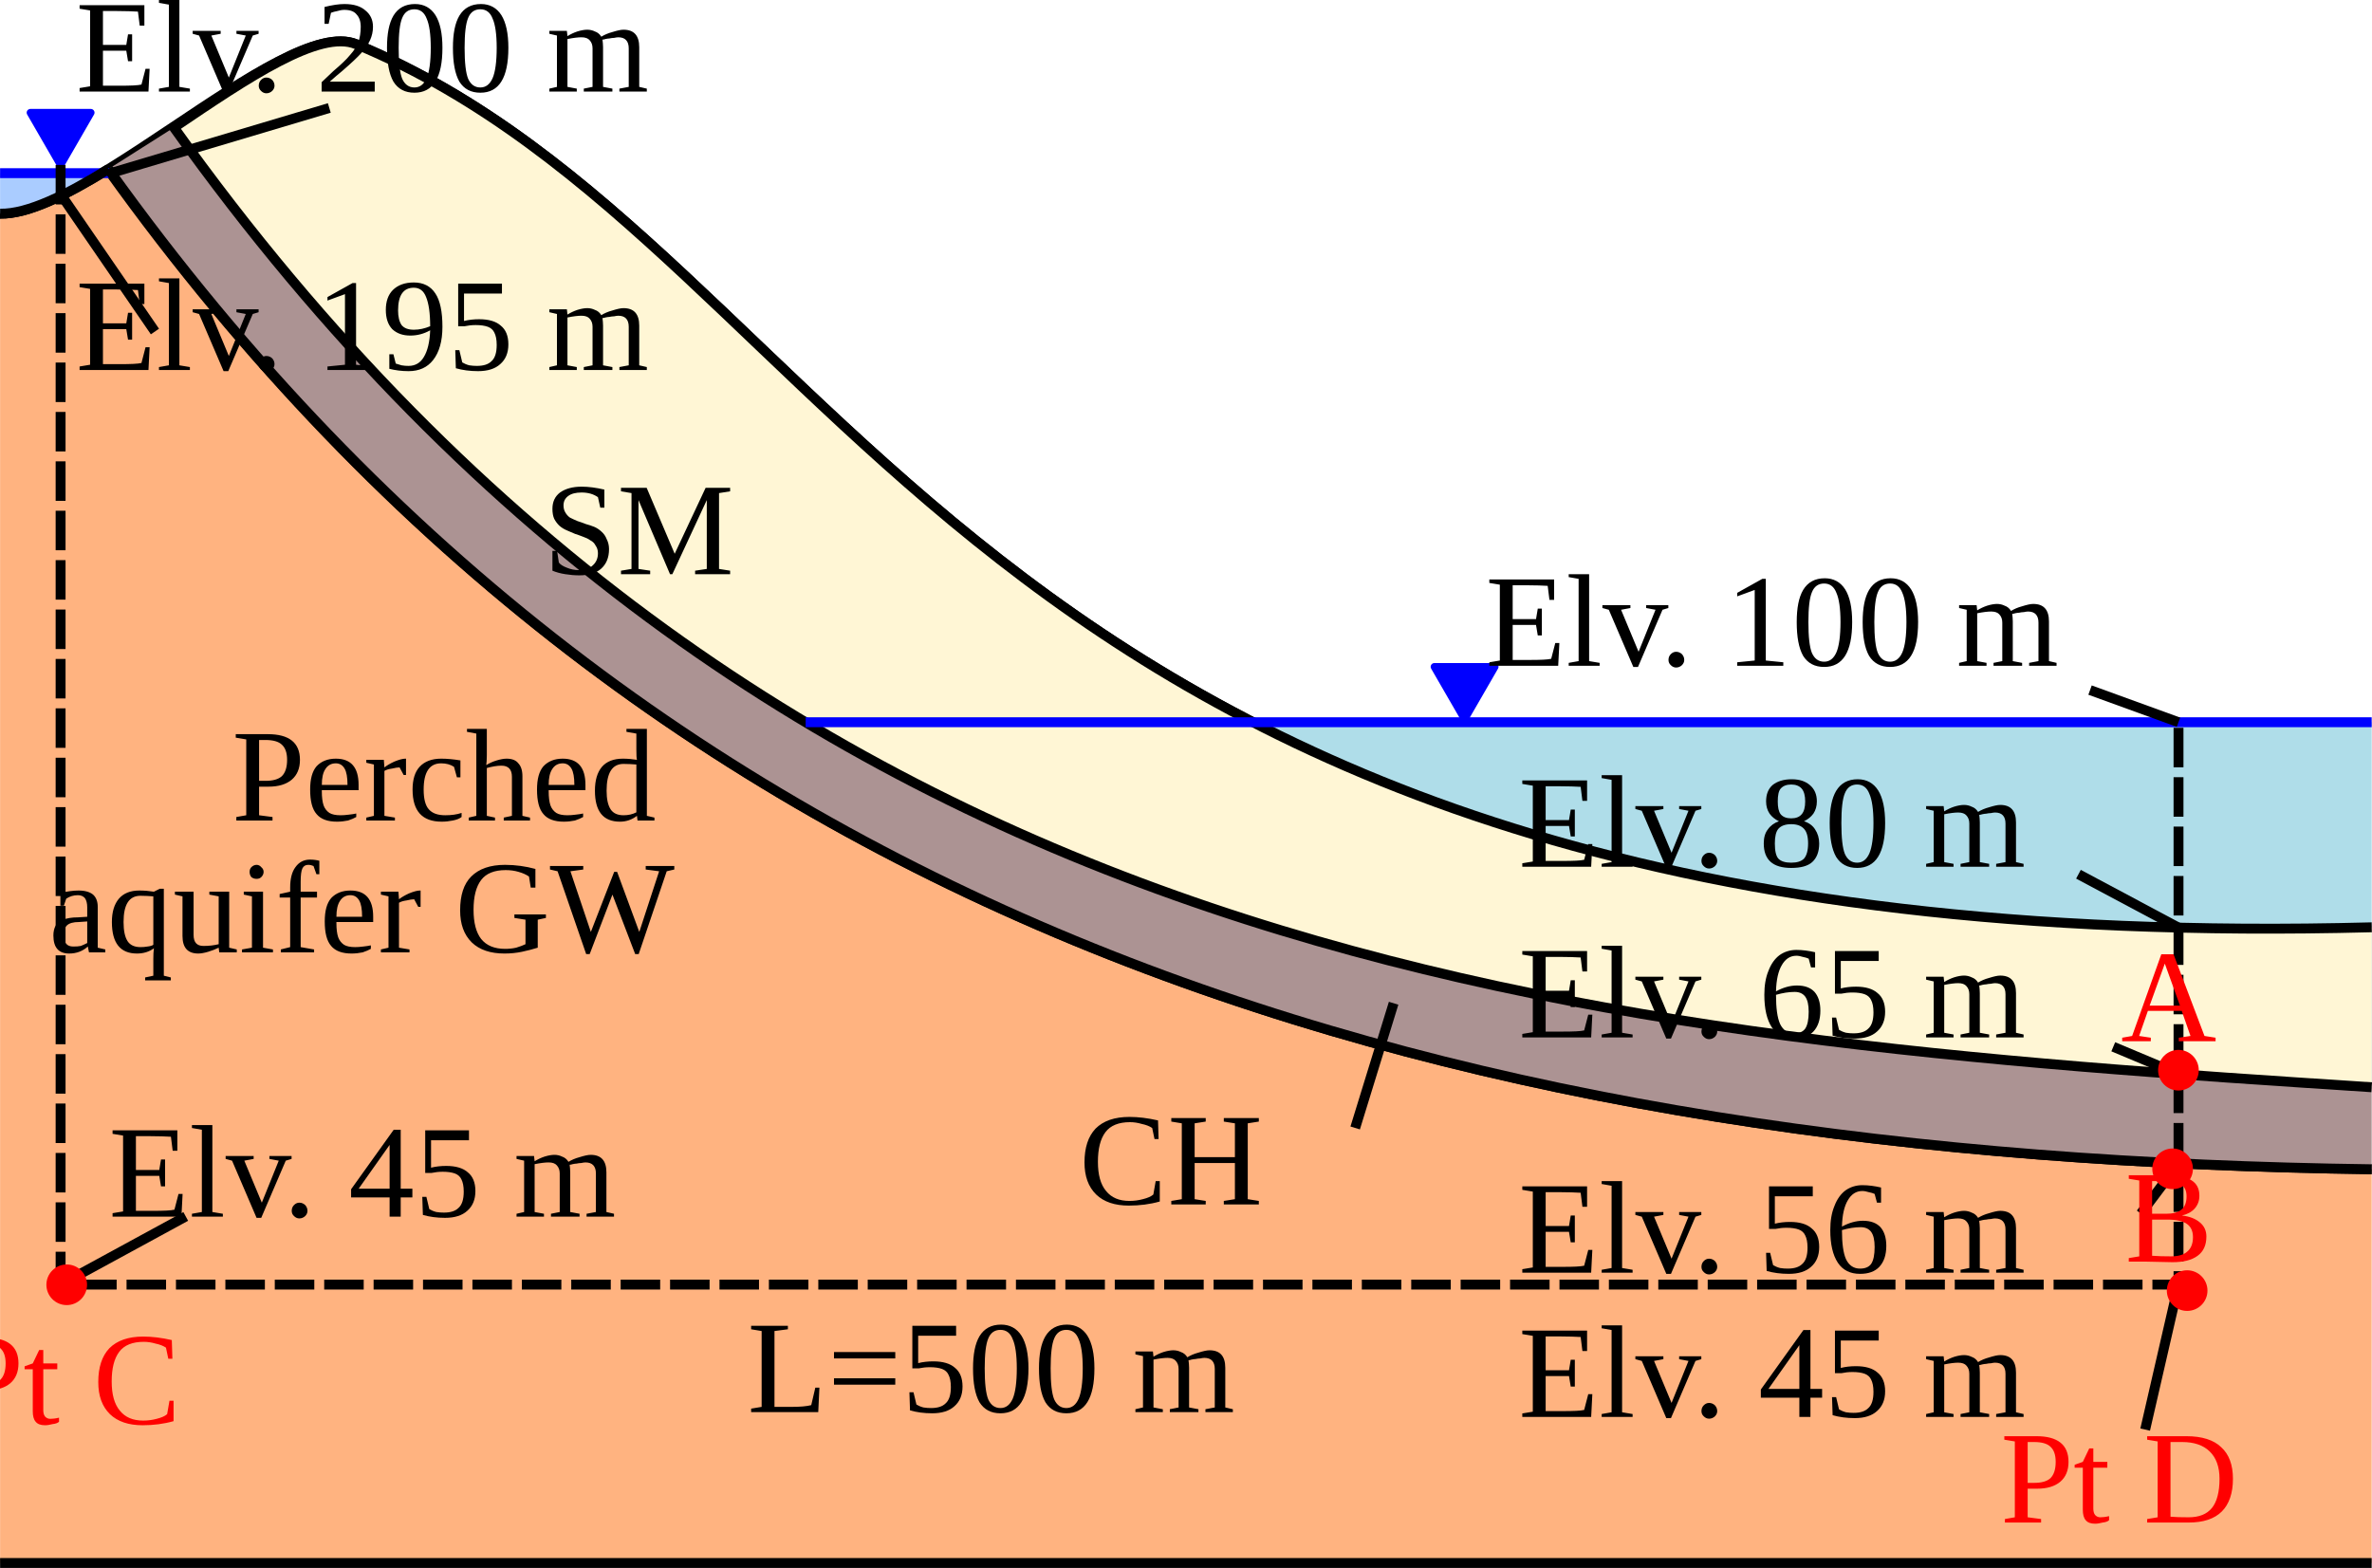
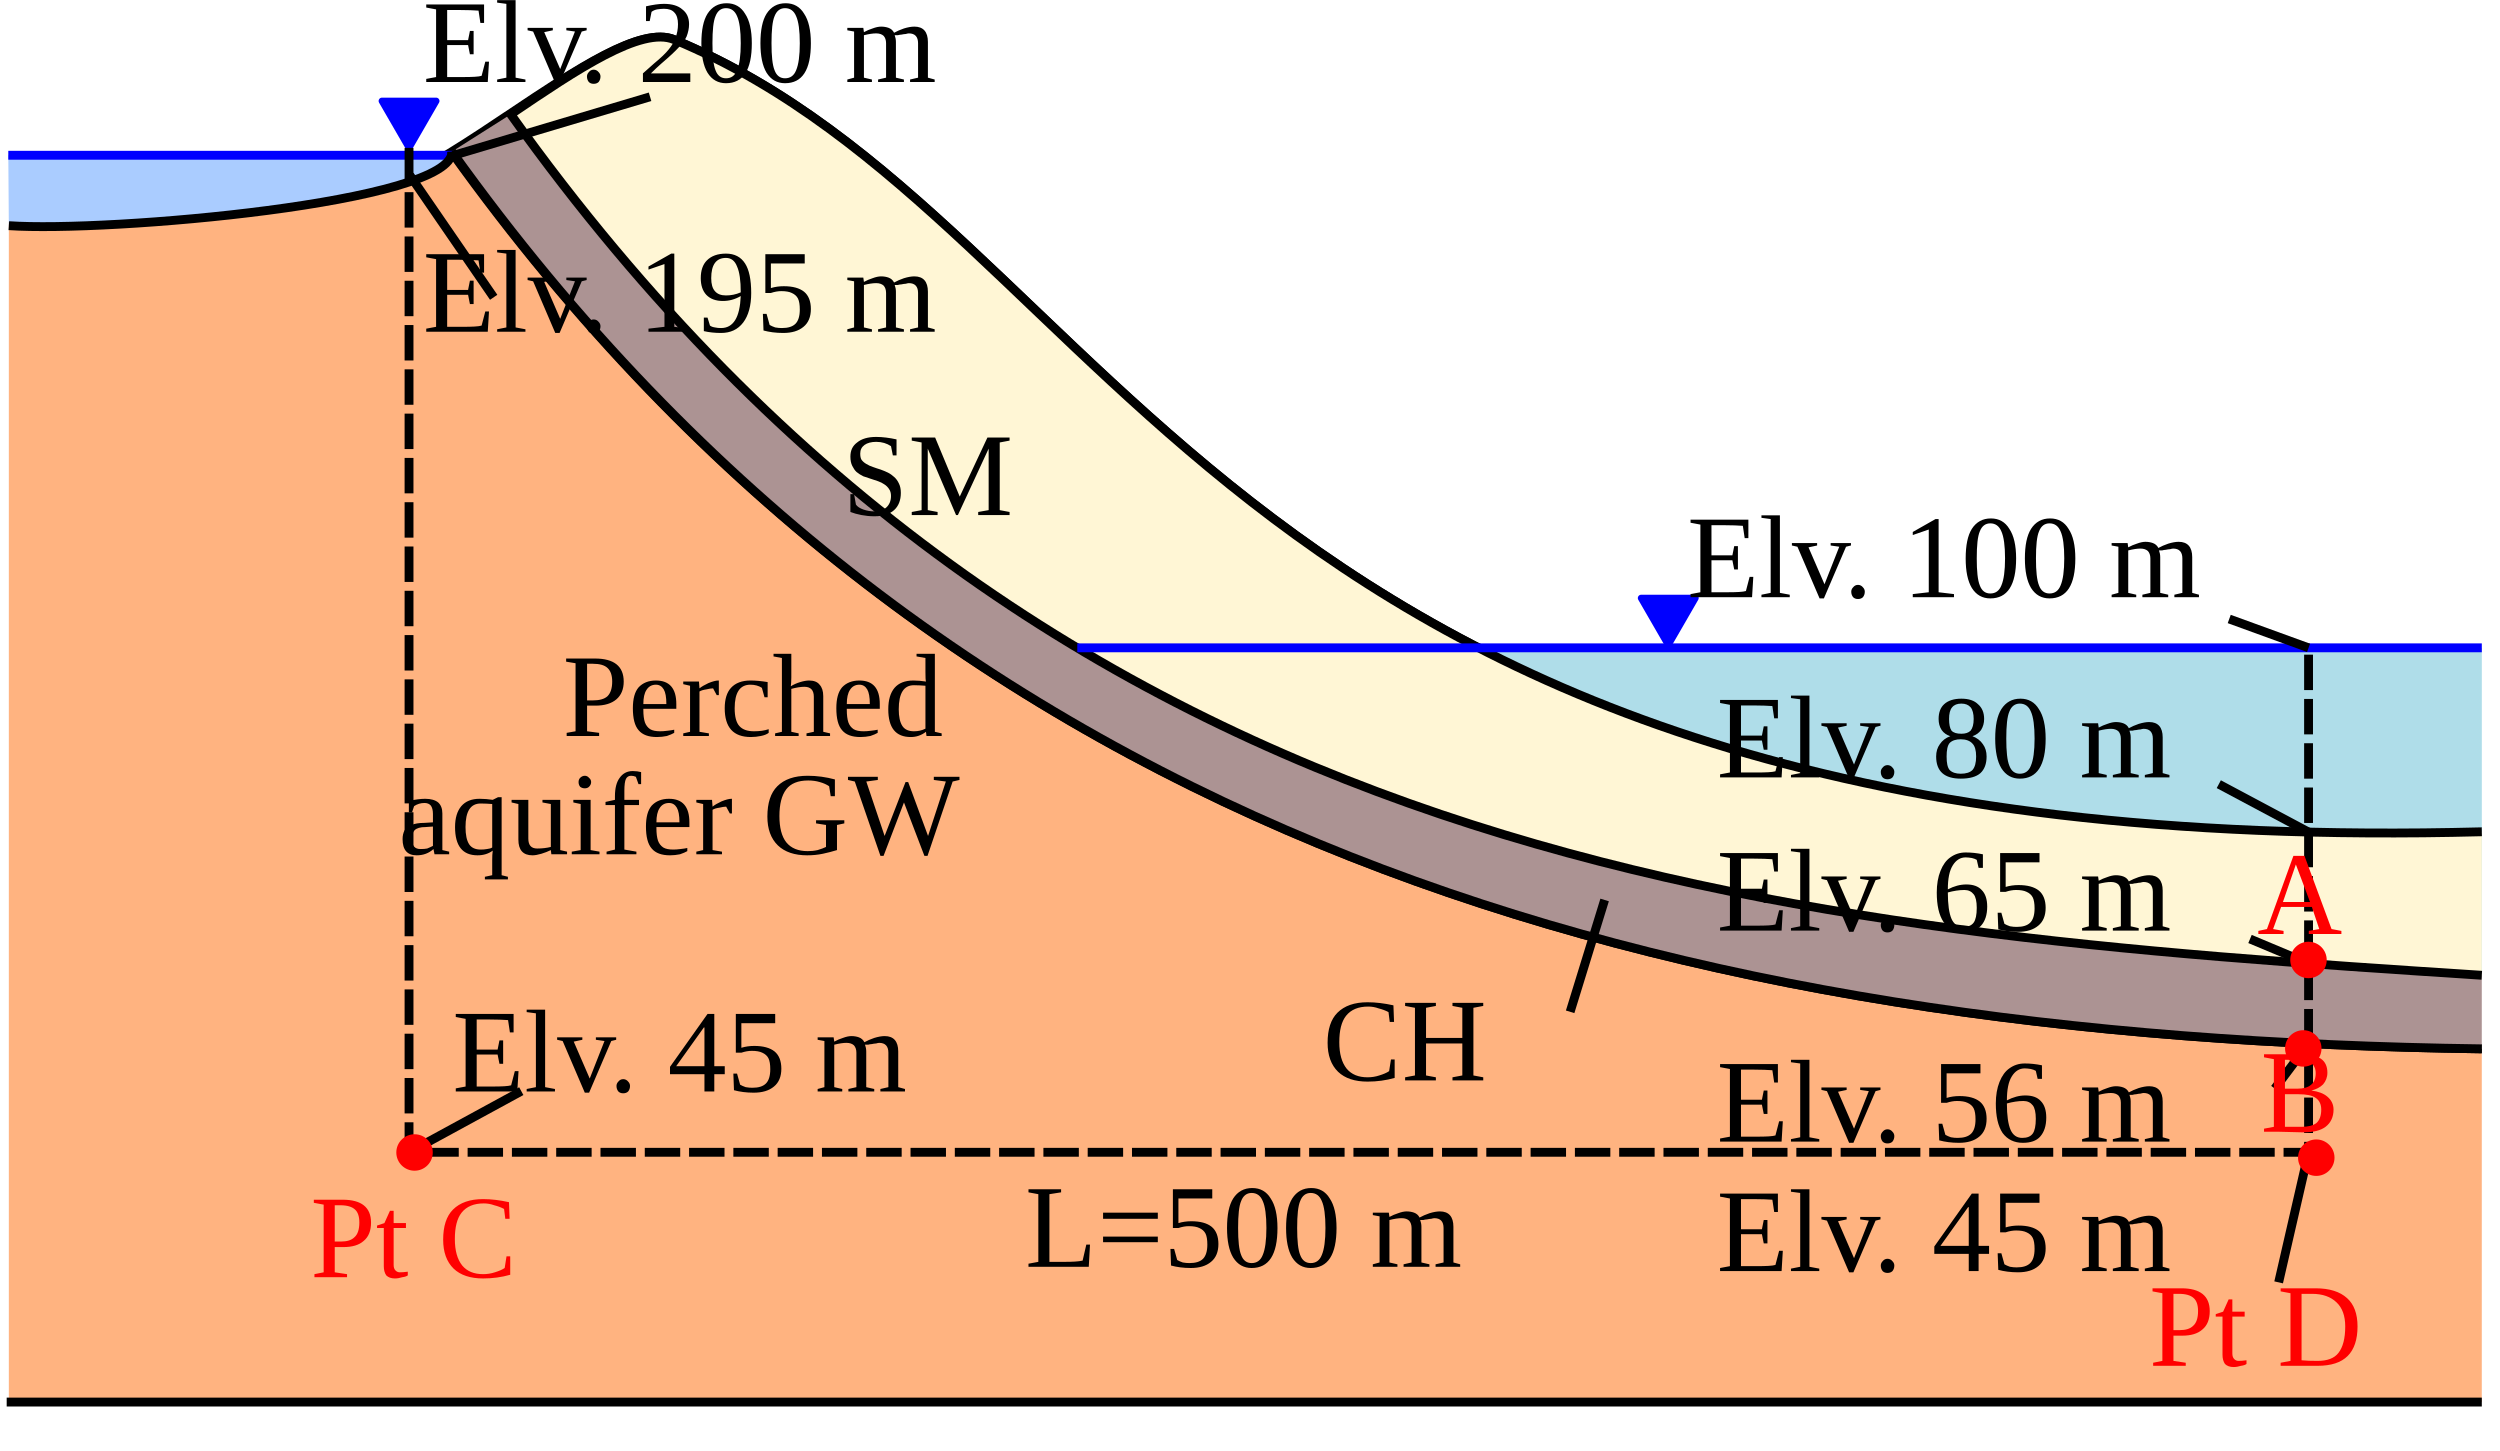
- <svg xmlns="http://www.w3.org/2000/svg" width="2.5in" height="1.653in" viewBox="0 0 63.511 41.989" version="1.1" id="svg5">
+ <svg xmlns="http://www.w3.org/2000/svg" width="2.5in" height="1.45in" viewBox="0 0 63.5 36.83" version="1.1" id="svg5">
  <defs id="defs2">
    </defs>
  <g id="layer1" transform="translate(0.00242785,-6.995844)">
-     <path d="M 0,12.716 C 0.75,12.73 1.789,12.208 2.902,11.521 17.73,32.249 39.385,37.986 63.5,38.308 L 63.5,48.853 H 0 Z" id="path6334" style="fill:#ffb380" />
-     <path style="fill:none;stroke:#000000;stroke-width:0.265px;stroke-linecap:butt;stroke-linejoin:miter;stroke-opacity:1" d="M 0,48.853 H 63.5" id="path988" />
-     <path style="fill:none;stroke:#000000;stroke-width:0.265px;stroke-linecap:butt;stroke-linejoin:miter;stroke-opacity:1" d="M 2.884,11.528 C 17.729,32.248 39.384,37.986 63.5,38.308" id="path1070" />
-     <path style="fill:none;stroke:#000000;stroke-width:0.265px;stroke-linecap:butt;stroke-linejoin:miter;stroke-opacity:1" d="m 0,12.716 c 0.75,0.014 1.789,-0.508 2.918,-1.205 0.559,-0.345 1.141,-0.734 1.721,-1.121 C 6.605,9.075 8.55,7.768 9.535,8.178 22.991,13.778 25.775,32.819 63.5,31.828" id="path1072" />
-     <path d="M 2.902,11.521 C 17.73,32.249 39.385,37.986 63.5,38.308 L 63.5,36.112 C 42.778,34.768 20.914,33.19 4.655,10.409 Z" id="path6571" style="fill:#ac9393" />
-     <path d="M 2.958,11.631 H 0 v 1.085 c 0.75,0.014 1.789,-0.508 2.902,-1.195 z" id="path18791" style="fill:#aaccff" />
-     <path style="fill:none;stroke:#0000ff;stroke-width:0.265px;stroke-linecap:butt;stroke-linejoin:miter;stroke-opacity:1" d="M 2.958,11.631 H 0" id="path3681" />
-     <path id="path4507" style="fill:none;stroke:#000000;stroke-width:1px;stroke-linecap:butt;stroke-linejoin:miter;stroke-opacity:1" d="m 10.901,43.572 c 0.002,0.003 0.004,0.005 0.006,0.008" transform="scale(0.2645833)" />
-     <path d="m 21.57,26.336 h 41.93 v 9.776 C 45.806,35.494 31.398,32.542 21.57,26.336 Z" id="path19065" style="fill:#afdde9" />
-     <path id="path5658" style="fill:#fff6d5;stroke:#000000;stroke-width:0.265px;stroke-linecap:butt;stroke-linejoin:miter;stroke-opacity:1" d="M 63.5,31.828 C 25.775,32.819 22.991,13.778 9.535,8.178 8.55,7.768 6.614,9.085 4.655,10.409 20.923,33.199 42.778,34.768 63.5,36.112" />
-     <path style="fill:none;stroke:#0000ff;stroke-width:0.265px;stroke-linecap:butt;stroke-linejoin:miter;stroke-opacity:1" d="M 21.57,26.336 H 63.5" id="path1074" />
-     <path style="fill:none;stroke:#000000;stroke-width:0.265px;stroke-linecap:butt;stroke-linejoin:miter;stroke-opacity:1" d="M 2.902,11.521 C 17.73,32.249 39.385,37.986 63.5,38.308" id="path6549" />
-     <path style="fill:none;stroke:#000000;stroke-width:0.265px;stroke-linecap:butt;stroke-linejoin:miter;stroke-opacity:1" d="m 0,12.716 c 0.75,0.014 1.789,-0.508 2.902,-1.195" id="path5445" />
-     <text xml:space="preserve" style="font-size:3.528px;line-height:1;font-family:'Times New Roman';-inkscape-font-specification:'Times New Roman, ';text-align:center;text-anchor:middle;white-space:pre;inline-size:18.343;stroke-width:0.265" x="16.077" y="48.076" id="text7919" transform="translate(-4.194038,-19.10617)">
-       <tspan x="16.077" y="48.076" id="tspan45841">Perched<tspan y="48.076" id="tspan45843"> </tspan>
+     <path d="M 0.222,12.631 C 8.645,12.465 10.531,11.431 11.478,10.846 24.094,28.481 42.518,33.362 63.035,33.637 l 10e-7,8.971 H 0.222 Z" id="path6334" style="fill:#ffb380;stroke-width:0.851" />
+     <path style="fill:none;stroke:#000000;stroke-width:0.265px;stroke-linecap:butt;stroke-linejoin:miter;stroke-opacity:1" d="m -10.392,48.853 73.892,0" id="path988" transform="matrix(0.8508066,0,0,0.8508066,9.009052,1.043734)" />
+     <path style="fill:none;stroke:#000000;stroke-width:0.225px;stroke-linecap:butt;stroke-linejoin:miter;stroke-opacity:1" d="M 11.463,10.852 C 24.093,28.481 42.517,33.362 63.035,33.637" id="path1070" />
+     <path style="fill:none;stroke:#000000;stroke-width:0.225px;stroke-linecap:butt;stroke-linejoin:miter;stroke-opacity:1" d="m 9.009,11.863 c 0.638,0.012 1.522,-0.432 2.482,-1.025 0.476,-0.294 0.971,-0.624 1.464,-0.954 C 14.629,8.765 16.284,7.653 17.122,8.002 28.57,12.766 30.938,28.966 63.035,28.123" id="path1072" />
+     <path d="m 11.478,10.846 c 12.616,17.635 31.04,22.517 51.557,22.791 l 10e-7,-1.869 C 45.405,30.624 26.803,29.282 12.97,9.9 Z" id="path6571" style="fill:#ac9393;stroke-width:0.851" />
+     <path d="M 2.958,11.631 H -10.344 l 0.016,2.102 c 2.932,0.204 13.269,-0.681 13.23,-2.212 z" id="path18791" style="fill:#aaccff" transform="matrix(0.8508066,0,0,0.8508066,9.009052,1.043734)" />
+     <path style="fill:none;stroke:#0000ff;stroke-width:0.265px;stroke-linecap:butt;stroke-linejoin:miter;stroke-opacity:1" d="m 2.958,11.631 -13.302,0" id="path3681" transform="matrix(0.8508066,0,0,0.8508066,9.009052,1.043734)" />
+     <path id="path4507" style="fill:none;stroke:#000000;stroke-width:0.225px;stroke-linecap:butt;stroke-linejoin:miter;stroke-opacity:1" d="m 11.463,10.852 c 4.28e-4,6.08e-4 8.55e-4,0.001 0.001,0.002" />
+     <path d="m 27.361,23.451 h 35.675 v 8.317 C 47.981,31.242 35.723,28.731 27.361,23.451 Z" id="path19065" style="fill:#afdde9;stroke-width:0.851" />
+     <path id="path5658" style="fill:#fff6d5;stroke:#000000;stroke-width:0.225px;stroke-linecap:butt;stroke-linejoin:miter;stroke-opacity:1" d="M 63.035,28.123 C 30.938,28.966 28.57,12.766 17.122,8.002 16.284,7.653 14.636,8.773 12.97,9.9 26.81,29.29 45.405,30.624 63.035,31.768" />
+     <path style="fill:none;stroke:#0000ff;stroke-width:0.265px;stroke-linecap:butt;stroke-linejoin:miter;stroke-opacity:1" d="M 21.57,26.336 H 63.5" id="path1074" transform="matrix(0.8508066,0,0,0.8508066,9.009052,1.043734)" />
+     <path style="fill:none;stroke:#000000;stroke-width:0.265px;stroke-linecap:butt;stroke-linejoin:miter;stroke-opacity:1" d="M 2.902,11.521 C 17.73,32.249 39.385,37.986 63.5,38.308" id="path6549" transform="matrix(0.8508066,0,0,0.8508066,9.009052,1.043734)" />
+     <path style="fill:none;stroke:#000000;stroke-width:0.265px;stroke-linecap:butt;stroke-linejoin:miter;stroke-opacity:1" d="M -10.328,13.733 C -7.396,13.936 2.941,13.051 2.902,11.521" id="path5445" transform="matrix(0.8508066,0,0,0.8508066,9.009052,1.043734)" />
+     <text xml:space="preserve" style="font-size:3.528px;line-height:1;font-family:'Times New Roman';-inkscape-font-specification:'Times New Roman, ';text-align:center;text-anchor:middle;white-space:pre;inline-size:18.343;display:inline;stroke-width:0.265" x="16.077" y="48.076" id="text7919" transform="matrix(0.8508066,0,0,0.8508066,5.440737,-15.21192)">
+       <tspan x="16.077" y="48.076" id="tspan1">Perched<tspan y="48.076" id="tspan2"> </tspan>
      </tspan>
-       <tspan x="16.077" y="51.604" id="tspan45845">aquifer GW</tspan>
+       <tspan x="16.077" y="51.604" id="tspan3">aquifer GW</tspan>
    </text>
-     <text xml:space="preserve" style="font-size:3.528px;line-height:1;font-family:'Times New Roman';-inkscape-font-specification:'Times New Roman, ';text-align:center;text-anchor:middle;stroke-width:0.265" x="19.31" y="22.373" id="text13881">
-       <tspan id="tspan13879" style="stroke-width:0.265" x="19.31" y="22.373">SM</tspan>
+     <text xml:space="preserve" style="font-size:3.001px;line-height:1;font-family:'Times New Roman';-inkscape-font-specification:'Times New Roman, ';text-align:center;text-anchor:middle;stroke-width:0.225" x="25.438" y="20.079" id="text13881">
+       <tspan id="tspan13879" style="stroke-width:0.225" x="25.438" y="20.079">SM</tspan>
    </text>
-     <text xml:space="preserve" style="font-size:3.528px;line-height:1;font-family:'Times New Roman';-inkscape-font-specification:'Times New Roman, ';text-align:center;text-anchor:middle;stroke-width:0.265" x="33.55" y="39.249" id="text18357">
-       <tspan id="tspan18355" style="stroke-width:0.265" x="33.55" y="39.249">CH</tspan>
+     <text xml:space="preserve" style="font-size:3.001px;line-height:1;font-family:'Times New Roman';-inkscape-font-specification:'Times New Roman, ';text-align:center;text-anchor:middle;stroke-width:0.225" x="37.554" y="34.437" id="text18357">
+       <tspan id="tspan18355" style="stroke-width:0.225" x="37.554" y="34.437">CH</tspan>
    </text>
-     <path style="fill:none;stroke:#000000;stroke-width:0.265px;stroke-linecap:butt;stroke-linejoin:miter;stroke-opacity:1" d="m 36.283,37.202 1.029,-3.34" id="path18646" />
-     <path style="fill:#0000ff;stroke:#0000ff;stroke-width:0.756;stroke-linecap:round;stroke-linejoin:round;paint-order:fill markers stroke" id="path19234" d="m 137.618,80.537 -3.056,-5.293 6.112,0 z" transform="matrix(0.2645833,0,0,0.2645833,2.800875,4.942721)" />
-     <path style="fill:#0000ff;stroke:#0000ff;stroke-width:0.756;stroke-linecap:round;stroke-linejoin:round;paint-order:fill markers stroke" id="path19360" d="m 137.618,80.537 -3.056,-5.293 6.112,0 z" transform="matrix(0.2645833,0,0,0.2645833,-34.79126,-9.897607)" />
-     <path style="fill:none;stroke:#000000;stroke-width:0.265;stroke-linecap:butt;stroke-linejoin:miter;stroke-miterlimit:4;stroke-dasharray:1.058, 0.265;stroke-dashoffset:0;stroke-opacity:1" d="M 1.62,11.411 V 41.397 H 58.328 V 26.336" id="path19395" />
-     <text xml:space="preserve" style="font-size:3.528px;line-height:1;font-family:'Times New Roman';-inkscape-font-specification:'Times New Roman, ';text-align:center;text-anchor:middle;stroke-width:0.265" x="49.647" y="24.823" id="text20946">
-       <tspan id="tspan20944" style="stroke-width:0.265" x="49.647" y="24.823">Elv. 100 m</tspan>
+     <path style="fill:none;stroke:#000000;stroke-width:0.225px;stroke-linecap:butt;stroke-linejoin:miter;stroke-opacity:1" d="m 39.879,32.696 0.876,-2.841" id="path18646" />
+     <path style="fill:#0000ff;stroke:#0000ff;stroke-width:0.756;stroke-linecap:round;stroke-linejoin:round;paint-order:fill markers stroke" id="path19234" d="m 137.618,80.537 -3.056,-5.293 6.112,0 z" transform="matrix(0.2251093,0,0,0.2251093,11.39205,5.249033)" />
+     <path style="fill:#0000ff;stroke:#0000ff;stroke-width:0.756;stroke-linecap:round;stroke-linejoin:round;paint-order:fill markers stroke" id="path19360" d="m 137.618,80.537 -3.056,-5.293 6.112,0 z" transform="matrix(0.2251093,0,0,0.2251093,-20.59158,-7.377216)" />
+     <path style="fill:none;stroke:#000000;stroke-width:0.225;stroke-linecap:butt;stroke-linejoin:miter;stroke-miterlimit:4;stroke-dasharray:0.9, 0.225;stroke-dashoffset:0;stroke-opacity:1" d="M 10.387,10.752 V 36.264 H 58.635 V 23.451" id="path19395" />
+     <text xml:space="preserve" style="font-size:3.001px;line-height:1;font-family:'Times New Roman';-inkscape-font-specification:'Times New Roman, ';text-align:center;text-anchor:middle;stroke-width:0.225" x="51.249" y="22.164" id="text20946">
+       <tspan id="tspan20944" style="stroke-width:0.225" x="51.249" y="22.164">Elv. 100 m</tspan>
    </text>
-     <text xml:space="preserve" style="font-size:3.528px;line-height:1;font-family:'Times New Roman';-inkscape-font-specification:'Times New Roman, ';text-align:center;text-anchor:middle;stroke-width:0.265" x="49.647" y="30.206" id="text21030">
-       <tspan id="tspan21028" style="stroke-width:0.265" x="49.647" y="30.206">Elv. 80 m</tspan>
+     <text xml:space="preserve" style="font-size:3.001px;line-height:1;font-family:'Times New Roman';-inkscape-font-specification:'Times New Roman, ';text-align:center;text-anchor:middle;stroke-width:0.225" x="51.249" y="26.743" id="text21030">
+       <tspan id="tspan21028" style="stroke-width:0.225" x="51.249" y="26.743">Elv. 80 m</tspan>
    </text>
-     <text xml:space="preserve" style="font-size:3.528px;line-height:1;font-family:'Times New Roman';-inkscape-font-specification:'Times New Roman, ';text-align:center;text-anchor:middle;stroke-width:0.265" x="49.647" y="34.779" id="text21034">
-       <tspan id="tspan21032" style="stroke-width:0.265" x="49.647" y="34.779">Elv. 65 m</tspan>
+     <text xml:space="preserve" style="font-size:3.001px;line-height:1;font-family:'Times New Roman';-inkscape-font-specification:'Times New Roman, ';text-align:center;text-anchor:middle;stroke-width:0.225" x="51.249" y="30.634" id="text21034">
+       <tspan id="tspan21032" style="stroke-width:0.225" x="51.249" y="30.634">Elv. 65 m</tspan>
    </text>
-     <text xml:space="preserve" style="font-size:3.528px;line-height:1;font-family:'Times New Roman';-inkscape-font-specification:'Times New Roman, ';text-align:center;text-anchor:middle;stroke-width:0.265" x="49.647" y="41.079" id="text21038">
-       <tspan id="tspan21036" style="stroke-width:0.265" x="49.647" y="41.079">Elv. 56 m</tspan>
+     <text xml:space="preserve" style="font-size:3.001px;line-height:1;font-family:'Times New Roman';-inkscape-font-specification:'Times New Roman, ';text-align:center;text-anchor:middle;stroke-width:0.225" x="51.249" y="35.994" id="text21038">
+       <tspan id="tspan21036" style="stroke-width:0.225" x="51.249" y="35.994">Elv. 56 m</tspan>
    </text>
-     <text xml:space="preserve" style="font-size:3.528px;line-height:1;font-family:'Times New Roman';-inkscape-font-specification:'Times New Roman, ';text-align:center;text-anchor:middle;stroke-width:0.265" x="49.647" y="44.94" id="text21042">
-       <tspan id="tspan21040" style="stroke-width:0.265" x="49.647" y="44.94">Elv. 45 m</tspan>
+     <text xml:space="preserve" style="font-size:3.001px;line-height:1;font-family:'Times New Roman';-inkscape-font-specification:'Times New Roman, ';text-align:center;text-anchor:middle;stroke-width:0.225" x="51.249" y="39.279" id="text21042">
+       <tspan id="tspan21040" style="stroke-width:0.225" x="51.249" y="39.279">Elv. 45 m</tspan>
    </text>
-     <path style="fill:none;stroke:#000000;stroke-width:0.265px;stroke-linecap:butt;stroke-linejoin:miter;stroke-opacity:1" d="m 55.959,25.475 2.369,0.861" id="path21077" />
-     <path style="fill:none;stroke:#000000;stroke-width:0.265px;stroke-linecap:butt;stroke-linejoin:miter;stroke-opacity:1" d="m 55.649,30.407 2.68,1.43" id="path21079" />
-     <path style="fill:none;stroke:#000000;stroke-width:0.265px;stroke-linecap:butt;stroke-linejoin:miter;stroke-opacity:1" d="m 56.581,35.028 1.748,0.733" id="path21081" />
-     <path style="fill:none;stroke:#000000;stroke-width:0.265px;stroke-linecap:butt;stroke-linejoin:miter;stroke-opacity:1" d="m 57.319,39.494 1.01,-1.343" id="path21083" />
-     <path style="fill:none;stroke:#000000;stroke-width:0.265px;stroke-linecap:butt;stroke-linejoin:miter;stroke-opacity:1" d="m 57.435,45.28 0.893,-3.883" id="path21085" />
-     <text xml:space="preserve" style="font-size:3.528px;line-height:1;font-family:'Times New Roman';-inkscape-font-specification:'Times New Roman, ';text-align:center;text-anchor:middle;stroke-width:0.265" x="11.901" y="9.445" id="text28188">
-       <tspan id="tspan28186" style="stroke-width:0.265" x="11.901" y="9.445">Elv. 200 m</tspan>
+     <path style="fill:none;stroke:#000000;stroke-width:0.225px;stroke-linecap:butt;stroke-linejoin:miter;stroke-opacity:1" d="m 56.62,22.718 2.015,0.733" id="path21077" />
+     <path style="fill:none;stroke:#000000;stroke-width:0.225px;stroke-linecap:butt;stroke-linejoin:miter;stroke-opacity:1" d="m 56.355,26.914 2.28,1.216" id="path21079" />
+     <path style="fill:none;stroke:#000000;stroke-width:0.225px;stroke-linecap:butt;stroke-linejoin:miter;stroke-opacity:1" d="m 57.148,30.846 1.487,0.623" id="path21081" />
+     <path style="fill:none;stroke:#000000;stroke-width:0.225px;stroke-linecap:butt;stroke-linejoin:miter;stroke-opacity:1" d="m 57.776,34.645 0.859,-1.143" id="path21083" />
+     <path style="fill:none;stroke:#000000;stroke-width:0.225px;stroke-linecap:butt;stroke-linejoin:miter;stroke-opacity:1" d="m 57.875,39.568 0.76,-3.304" id="path21085" />
+     <text xml:space="preserve" style="font-size:3.001px;line-height:1;font-family:'Times New Roman';-inkscape-font-specification:'Times New Roman, ';text-align:center;text-anchor:middle;stroke-width:0.225" x="19.134" y="9.08" id="text28188">
+       <tspan id="tspan28186" style="stroke-width:0.225" x="19.134" y="9.08">Elv. 200 m</tspan>
    </text>
-     <text xml:space="preserve" style="font-size:3.528px;line-height:1;font-family:'Times New Roman';-inkscape-font-specification:'Times New Roman, ';text-align:center;text-anchor:middle;stroke-width:0.265" x="11.901" y="16.901" id="text28192">
-       <tspan id="tspan28190" style="stroke-width:0.265" x="11.901" y="16.901">Elv. 195 m</tspan>
+     <text xml:space="preserve" style="font-size:3.001px;line-height:1;font-family:'Times New Roman';-inkscape-font-specification:'Times New Roman, ';text-align:center;text-anchor:middle;stroke-width:0.225" x="19.134" y="15.424" id="text28192">
+       <tspan id="tspan28190" style="stroke-width:0.225" x="19.134" y="15.424">Elv. 195 m</tspan>
    </text>
-     <text xml:space="preserve" style="font-size:3.528px;line-height:1;font-family:'Times New Roman';-inkscape-font-specification:'Times New Roman, ';text-align:center;text-anchor:middle;stroke-width:0.265" x="11.901" y="39.58" id="text28196">
-       <tspan id="tspan28194" style="stroke-width:0.265" x="11.901" y="39.58">Elv. 45 m</tspan>
+     <text xml:space="preserve" style="font-size:3.001px;line-height:1;font-family:'Times New Roman';-inkscape-font-specification:'Times New Roman, ';text-align:center;text-anchor:middle;stroke-width:0.225" x="19.134" y="34.719" id="text28196">
+       <tspan id="tspan28194" style="stroke-width:0.225" x="19.134" y="34.719">Elv. 45 m</tspan>
    </text>
-     <path style="fill:none;stroke:#000000;stroke-width:0.265px;stroke-linecap:butt;stroke-linejoin:miter;stroke-opacity:1" d="M 8.815,9.885 2.958,11.631" id="path32749" />
-     <path style="fill:none;stroke:#000000;stroke-width:0.265px;stroke-linecap:butt;stroke-linejoin:miter;stroke-opacity:1" d="M 4.146,15.872 1.644,12.228" id="path32751" />
-     <path style="fill:none;stroke:#000000;stroke-width:0.265px;stroke-linecap:butt;stroke-linejoin:miter;stroke-opacity:1" d="M 4.971,39.572 1.62,41.397" id="path32753" />
-     <text xml:space="preserve" style="font-size:3.528px;line-height:1;font-family:'Times New Roman';-inkscape-font-specification:'Times New Roman, ';text-align:center;text-anchor:middle;stroke-width:0.265" x="28.737" y="44.814" id="text36159">
-       <tspan id="tspan36157" style="stroke-width:0.265" x="28.737" y="44.814">L=500 m</tspan>
+     <path style="fill:none;stroke:#000000;stroke-width:0.225px;stroke-linecap:butt;stroke-linejoin:miter;stroke-opacity:1" d="M 16.509,9.454 11.526,10.939" id="path32749" />
+     <path style="fill:none;stroke:#000000;stroke-width:0.225px;stroke-linecap:butt;stroke-linejoin:miter;stroke-opacity:1" d="M 12.537,14.547 10.408,11.448" id="path32751" />
+     <path style="fill:none;stroke:#000000;stroke-width:0.225px;stroke-linecap:butt;stroke-linejoin:miter;stroke-opacity:1" d="m 13.238,34.711 -2.851,1.553" id="path32753" />
+     <text xml:space="preserve" style="font-size:3.001px;line-height:1;font-family:'Times New Roman';-inkscape-font-specification:'Times New Roman, ';text-align:center;text-anchor:middle;stroke-width:0.225" x="33.459" y="39.172" id="text36159">
+       <tspan id="tspan36157" style="stroke-width:0.225" x="33.459" y="39.172">L=500 m</tspan>
    </text>
-     <circle style="fill:#ff0000;stroke:none;stroke-width:0.265;stroke-linecap:round;stroke-linejoin:round;stroke-miterlimit:4;stroke-dasharray:1.058, 0.265;stroke-dashoffset:0;paint-order:fill markers stroke" id="circle39308" cx="1.784" cy="41.402" r="0.544" />
-     <circle style="fill:#ff0000;stroke:none;stroke-width:0.265;stroke-linecap:round;stroke-linejoin:round;stroke-miterlimit:4;stroke-dasharray:1.058, 0.265;stroke-dashoffset:0;paint-order:fill markers stroke" id="circle39310" cx="58.559" cy="41.558" r="0.544" />
-     <circle style="fill:#ff0000;stroke:none;stroke-width:0.265;stroke-linecap:round;stroke-linejoin:round;stroke-miterlimit:4;stroke-dasharray:1.058, 0.265;stroke-dashoffset:0;paint-order:fill markers stroke" id="circle39312" cx="58.17" cy="38.296" r="0.544" />
-     <circle style="fill:#ff0000;stroke:none;stroke-width:0.265;stroke-linecap:round;stroke-linejoin:round;stroke-miterlimit:4;stroke-dasharray:1.058, 0.265;stroke-dashoffset:0;paint-order:fill markers stroke" id="circle39306" cx="58.326" cy="35.655" r="0.544" />
-     <text xml:space="preserve" style="font-size:3.528px;line-height:1;font-family:'Times New Roman';-inkscape-font-specification:'Times New Roman, ';text-align:center;text-anchor:middle;stroke-width:0.265;fill:#ff0000" x="3.959" y="45.131" id="text39880">
-       <tspan id="tspan39878" style="stroke-width:0.265;fill:#ff0000" x="3.959" y="45.131">Pt C</tspan>
+     <circle style="fill:#ff0000;stroke:none;stroke-width:0.225;stroke-linecap:round;stroke-linejoin:round;stroke-miterlimit:4;stroke-dasharray:0.9, 0.225;stroke-dashoffset:0;paint-order:fill markers stroke" id="circle39308" cx="10.527" cy="36.269" r="0.463" />
+     <circle style="fill:#ff0000;stroke:none;stroke-width:0.225;stroke-linecap:round;stroke-linejoin:round;stroke-miterlimit:4;stroke-dasharray:0.9, 0.225;stroke-dashoffset:0;paint-order:fill markers stroke" id="circle39310" cx="58.831" cy="36.401" r="0.463" />
+     <circle style="fill:#ff0000;stroke:none;stroke-width:0.225;stroke-linecap:round;stroke-linejoin:round;stroke-miterlimit:4;stroke-dasharray:0.9, 0.225;stroke-dashoffset:0;paint-order:fill markers stroke" id="circle39312" cx="58.501" cy="33.626" r="0.463" />
+     <circle style="fill:#ff0000;stroke:none;stroke-width:0.225;stroke-linecap:round;stroke-linejoin:round;stroke-miterlimit:4;stroke-dasharray:0.9, 0.225;stroke-dashoffset:0;paint-order:fill markers stroke" id="circle39306" cx="58.633" cy="31.379" r="0.463" />
+     <text xml:space="preserve" style="font-size:3.001px;line-height:1;font-family:'Times New Roman';-inkscape-font-specification:'Times New Roman, ';text-align:center;text-anchor:middle;fill:#ff0000;stroke-width:0.225" x="12.377" y="39.441" id="text39880">
+       <tspan id="tspan39878" style="fill:#ff0000;stroke-width:0.225" x="12.377" y="39.441">Pt C</tspan>
    </text>
-     <text xml:space="preserve" style="font-size:3.528px;line-height:1;font-family:'Times New Roman';-inkscape-font-specification:'Times New Roman, ';text-align:center;text-anchor:middle;fill:#ff0000;stroke-width:0.265" x="58.947" y="47.771" id="text40884">
-       <tspan id="tspan40882" style="fill:#ff0000;stroke-width:0.265" x="58.947" y="47.771">Pt D</tspan>
+     <text xml:space="preserve" style="font-size:3.001px;line-height:1;font-family:'Times New Roman';-inkscape-font-specification:'Times New Roman, ';text-align:center;text-anchor:middle;fill:#ff0000;stroke-width:0.225" x="59.162" y="41.688" id="text40884">
+       <tspan id="tspan40882" style="fill:#ff0000;stroke-width:0.225" x="59.162" y="41.688">Pt D</tspan>
    </text>
-     <text xml:space="preserve" style="font-size:3.528px;line-height:1;font-family:'Times New Roman';-inkscape-font-specification:'Times New Roman, ';text-align:center;text-anchor:middle;fill:#ff0000;stroke-width:0.265" x="60.267" y="34.878" id="text42116">
-       <tspan id="tspan42114" style="fill:#ff0000;stroke-width:0.265" x="60.267" y="34.878">A</tspan>
+     <text xml:space="preserve" style="font-size:3.001px;line-height:1;font-family:'Times New Roman';-inkscape-font-specification:'Times New Roman, ';text-align:center;text-anchor:middle;fill:#ff0000;stroke-width:0.225" x="60.285" y="30.719" id="text42116">
+       <tspan id="tspan42114" style="fill:#ff0000;stroke-width:0.225" x="60.285" y="30.719">A</tspan>
    </text>
-     <text xml:space="preserve" style="font-size:3.528px;line-height:1;font-family:'Times New Roman';-inkscape-font-specification:'Times New Roman, ';text-align:center;text-anchor:middle;fill:#ff0000;stroke-width:0.265" x="60.267" y="40.781" id="text44802">
-       <tspan id="tspan44800" style="fill:#ff0000;stroke-width:0.265" x="60.267" y="40.781">B</tspan>
+     <text xml:space="preserve" style="font-size:3.001px;line-height:1;font-family:'Times New Roman';-inkscape-font-specification:'Times New Roman, ';text-align:center;text-anchor:middle;fill:#ff0000;stroke-width:0.225" x="60.285" y="35.741" id="text44802">
+       <tspan id="tspan44800" style="fill:#ff0000;stroke-width:0.225" x="60.285" y="35.741">B</tspan>
    </text>
  </g>
</svg>
